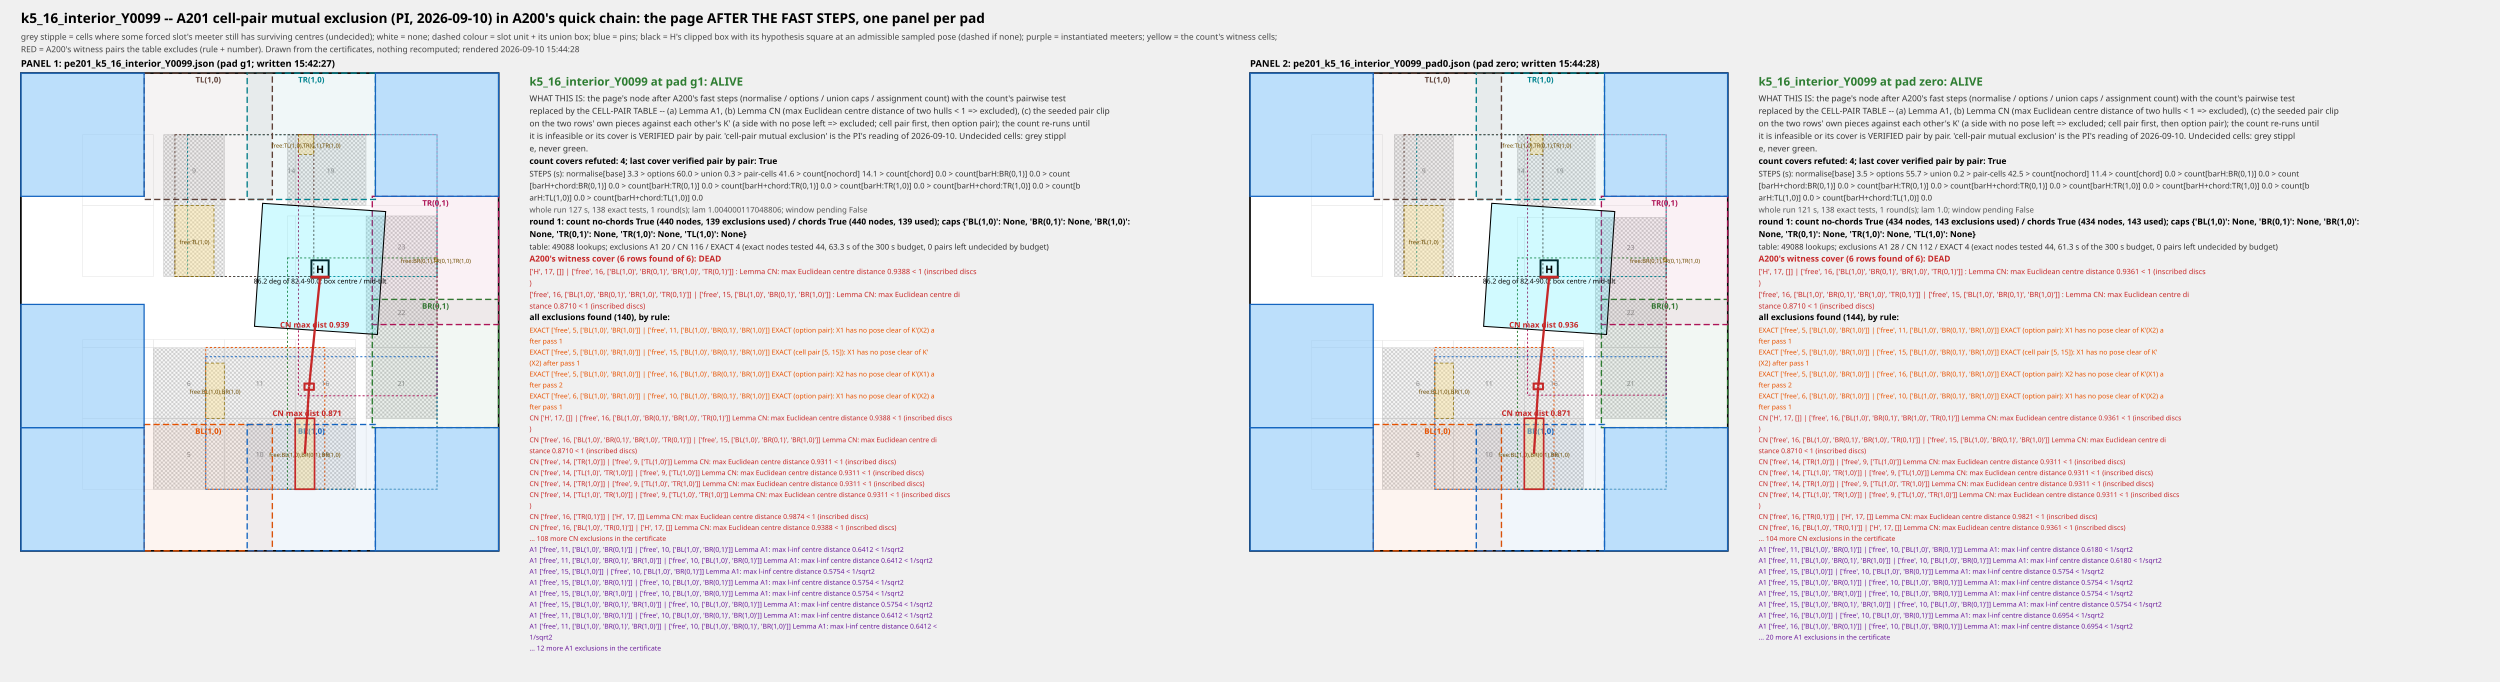
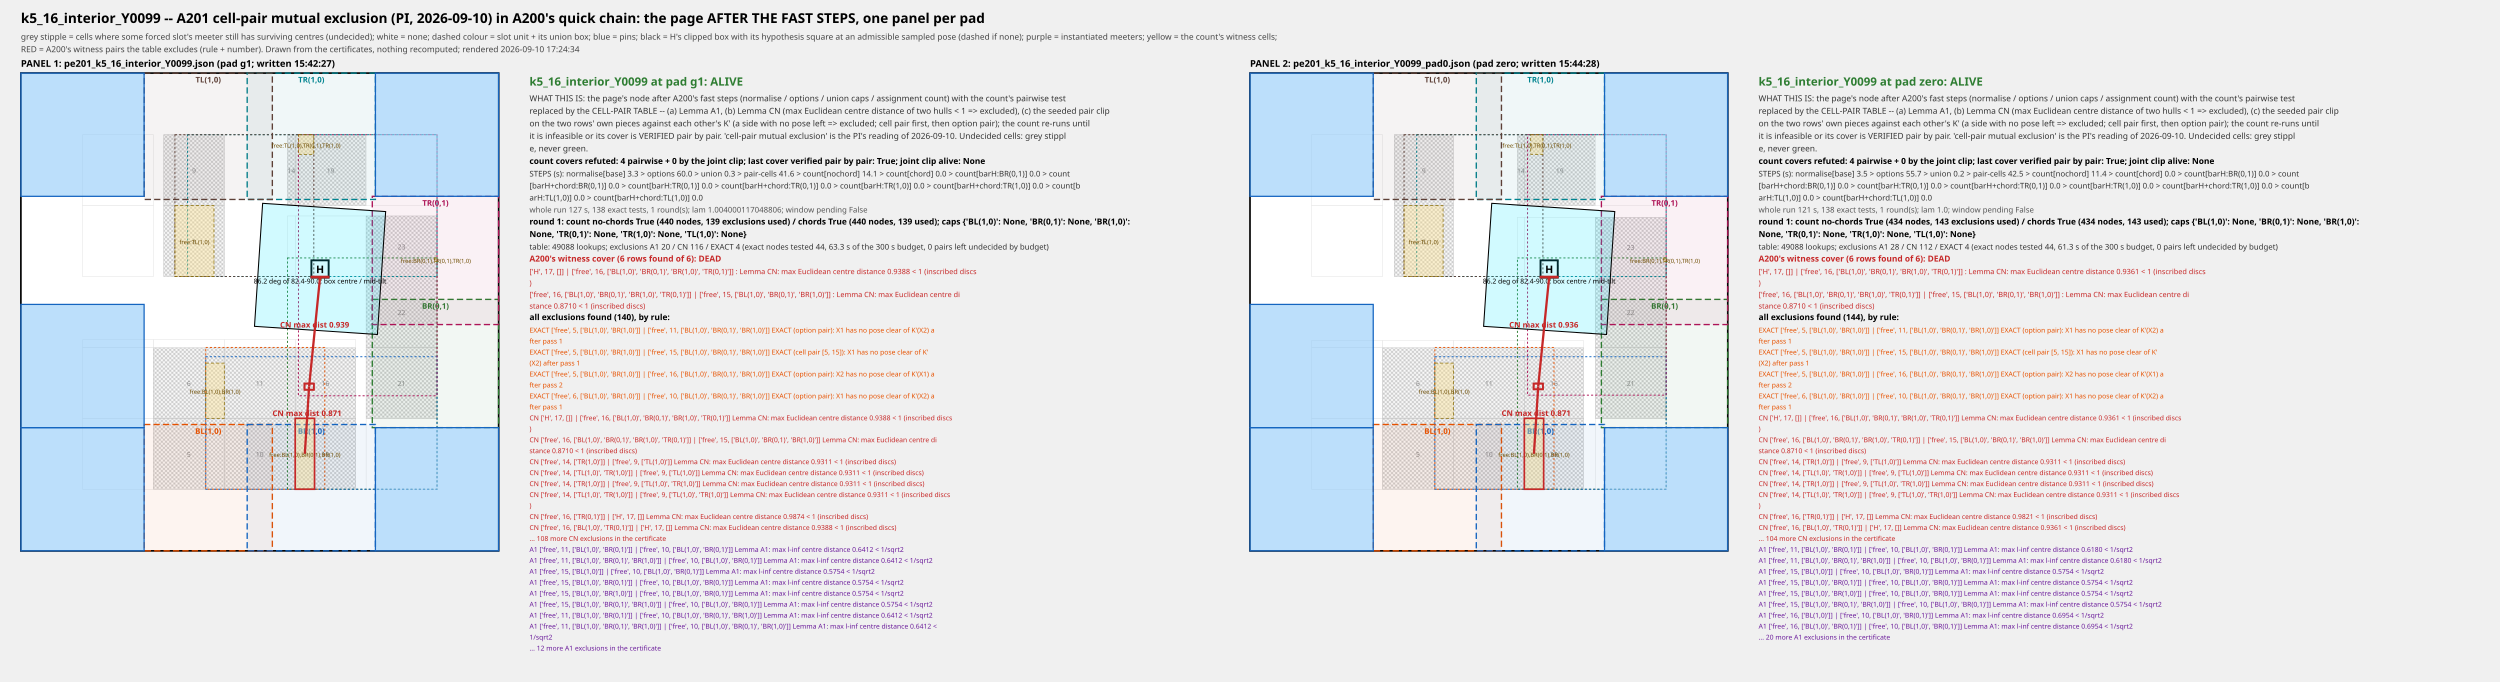
<svg xmlns="http://www.w3.org/2000/svg" width="2394" height="653" font-family="Segoe UI, sans-serif" style="background:#fff">
  <defs>
    <pattern id="stipple" width="4" height="4" patternUnits="userSpaceOnUse">
      <rect width="4" height="4" fill="#f2f2f2" />
      <circle cx="1" cy="1" r="0.7" fill="#999" />
      <circle cx="3" cy="3" r="0.7" fill="#999" />
    </pattern>
  </defs>
  <text x="20.0" y="22.0" font-size="13" fill="#000" text-anchor="start" font-weight="bold">k5_16_interior_Y0099 -- A201 cell-pair mutual exclusion (PI, 2026-09-10) in A200's quick chain: the page AFTER THE FAST STEPS, one panel per pad</text>
  <text x="20.0" y="38.0" font-size="8" fill="#444" text-anchor="start">grey stipple = cells where some forced slot's meeter still has surviving centres (undecided); white = none; dashed colour = slot unit + its union box; blue = pins; black = H's clipped box with its hypothesis square at an admissible sampled pose (dashed if none); purple = instantiated meeters; yellow = the count's witness cells;</text>
-   <text x="20.0" y="50.0" font-size="8" fill="#444" text-anchor="start">RED = A200's witness pairs the table excludes (rule + number).  Drawn from the certificates, nothing recomputed; rendered 2026-09-10 15:44:28</text>
+   <text x="20.0" y="50.0" font-size="8" fill="#444" text-anchor="start">RED = A200's witness pairs the table excludes (rule + number).  Drawn from the certificates, nothing recomputed; rendered 2026-09-10 17:24:34</text>
  <text x="20.0" y="64.0" font-size="9" fill="#000" text-anchor="start" font-weight="bold">PANEL 1: pe201_k5_16_interior_Y0099.json (pad g1; written 15:42:27)</text>
  <rect x="20.0" y="70.0" width="457.5" height="457.5" fill="#fff" fill-opacity="1.00" stroke="#000" stroke-width="1.6" />
  <rect x="79.0" y="400.6" width="67.9" height="67.9" fill="#fff" fill-opacity="1.00" stroke="#ddd" stroke-width="0.4" />
  <rect x="79.0" y="332.7" width="67.9" height="67.9" fill="#fff" fill-opacity="1.00" stroke="#ddd" stroke-width="0.4" />
  <rect x="79.0" y="325.3" width="67.9" height="7.4" fill="#fff" fill-opacity="1.00" stroke="#ddd" stroke-width="0.4" />
  <rect x="79.0" y="196.9" width="67.9" height="67.9" fill="#fff" fill-opacity="1.00" stroke="#ddd" stroke-width="0.4" />
  <rect x="79.0" y="129.0" width="67.9" height="67.9" fill="#fff" fill-opacity="1.00" stroke="#ddd" stroke-width="0.4" />
  <rect x="146.9" y="400.6" width="67.9" height="67.9" fill="url(#stipple)" fill-opacity="1.00" stroke="#bbb" stroke-width="0.4" />
  <text x="180.8" y="437.5" font-size="6.5" fill="#888" text-anchor="middle">5</text>
  <rect x="146.9" y="332.7" width="67.9" height="67.9" fill="url(#stipple)" fill-opacity="1.00" stroke="#bbb" stroke-width="0.4" />
  <text x="180.8" y="369.6" font-size="6.5" fill="#888" text-anchor="middle">6</text>
  <rect x="146.9" y="325.3" width="67.9" height="7.4" fill="#fff" fill-opacity="1.00" stroke="#ddd" stroke-width="0.4" />
  <rect x="156.8" y="196.9" width="58.0" height="67.9" fill="url(#stipple)" fill-opacity="1.00" stroke="#bbb" stroke-width="0.4" />
  <text x="185.8" y="233.8" font-size="6.5" fill="#888" text-anchor="middle">8</text>
  <rect x="156.8" y="129.0" width="58.0" height="67.9" fill="url(#stipple)" fill-opacity="1.00" stroke="#bbb" stroke-width="0.4" />
  <text x="185.8" y="165.9" font-size="6.5" fill="#888" text-anchor="middle">9</text>
  <rect x="214.8" y="400.6" width="67.9" height="67.9" fill="url(#stipple)" fill-opacity="1.00" stroke="#bbb" stroke-width="0.4" />
  <text x="248.7" y="437.5" font-size="6.5" fill="#888" text-anchor="middle">10</text>
  <rect x="214.8" y="332.7" width="67.9" height="67.9" fill="url(#stipple)" fill-opacity="1.00" stroke="#bbb" stroke-width="0.4" />
  <text x="248.7" y="369.6" font-size="6.5" fill="#888" text-anchor="middle">11</text>
  <rect x="214.8" y="325.3" width="67.9" height="7.4" fill="#fff" fill-opacity="1.00" stroke="#ddd" stroke-width="0.4" />
  <rect x="275.3" y="206.8" width="7.4" height="58.0" fill="#fff" fill-opacity="1.00" stroke="#ddd" stroke-width="0.4" />
  <rect x="275.3" y="129.0" width="7.4" height="67.9" fill="url(#stipple)" fill-opacity="1.00" stroke="#bbb" stroke-width="0.4" />
  <text x="279.0" y="165.9" font-size="6.5" fill="#888" text-anchor="middle">14</text>
  <rect x="282.7" y="400.6" width="58.0" height="67.9" fill="url(#stipple)" fill-opacity="1.00" stroke="#bbb" stroke-width="0.4" />
  <text x="311.7" y="437.5" font-size="6.5" fill="#888" text-anchor="middle">15</text>
  <rect x="282.7" y="332.7" width="58.0" height="67.9" fill="url(#stipple)" fill-opacity="1.00" stroke="#bbb" stroke-width="0.4" />
  <text x="311.7" y="369.6" font-size="6.5" fill="#888" text-anchor="middle">16</text>
  <rect x="282.7" y="325.3" width="58.0" height="7.4" fill="#fff" fill-opacity="1.00" stroke="#ddd" stroke-width="0.4" />
  <rect x="282.7" y="206.8" width="67.9" height="58.0" fill="#fff" fill-opacity="1.00" stroke="#ddd" stroke-width="0.4" />
  <rect x="282.7" y="129.0" width="67.9" height="67.9" fill="url(#stipple)" fill-opacity="1.00" stroke="#bbb" stroke-width="0.4" />
  <text x="316.6" y="165.9" font-size="6.5" fill="#888" text-anchor="middle">19</text>
  <rect x="350.6" y="400.6" width="67.9" height="67.9" fill="#fff" fill-opacity="1.00" stroke="#ddd" stroke-width="0.4" />
  <rect x="350.6" y="332.7" width="67.9" height="67.9" fill="url(#stipple)" fill-opacity="1.00" stroke="#bbb" stroke-width="0.4" />
  <text x="384.5" y="369.6" font-size="6.5" fill="#888" text-anchor="middle">21</text>
  <rect x="350.6" y="264.8" width="67.9" height="67.9" fill="url(#stipple)" fill-opacity="1.00" stroke="#bbb" stroke-width="0.4" />
  <text x="384.5" y="301.7" font-size="6.5" fill="#888" text-anchor="middle">22</text>
  <rect x="350.6" y="206.8" width="67.9" height="58.0" fill="url(#stipple)" fill-opacity="1.00" stroke="#bbb" stroke-width="0.4" />
  <text x="384.5" y="238.8" font-size="6.5" fill="#888" text-anchor="middle">23</text>
  <rect x="350.6" y="129.0" width="67.9" height="67.9" fill="#fff" fill-opacity="1.00" stroke="#ddd" stroke-width="0.4" />
  <rect x="138.0" y="406.5" width="122.8" height="121.0" fill="#e65100" fill-opacity="0.06" stroke="#e65100" stroke-width="1.3" stroke-dasharray="6,3" />
  <text x="199.4" y="415.5" font-size="7.5" fill="#e65100" text-anchor="middle" font-weight="bold">BL(1,0)</text>
  <rect x="197.0" y="332.7" width="114.0" height="135.8" fill="none" fill-opacity="0.00" stroke="#e65100" stroke-width="0.9" stroke-dasharray="2,2" />
  <rect x="356.5" y="286.7" width="121.0" height="122.8" fill="#2e7d32" fill-opacity="0.06" stroke="#2e7d32" stroke-width="1.3" stroke-dasharray="6,3" />
  <text x="417.0" y="295.7" font-size="7.5" fill="#2e7d32" text-anchor="middle" font-weight="bold">BR(0,1)</text>
  <rect x="275.3" y="247.0" width="143.2" height="221.5" fill="none" fill-opacity="0.00" stroke="#2e7d32" stroke-width="0.9" stroke-dasharray="2,2" />
  <rect x="236.7" y="406.5" width="122.8" height="121.0" fill="#1565c0" fill-opacity="0.06" stroke="#1565c0" stroke-width="1.3" stroke-dasharray="6,3" />
  <text x="298.1" y="415.5" font-size="7.5" fill="#1565c0" text-anchor="middle" font-weight="bold">BR(1,0)</text>
  <rect x="197.0" y="341.6" width="221.5" height="126.9" fill="none" fill-opacity="0.00" stroke="#1565c0" stroke-width="0.9" stroke-dasharray="2,2" />
  <rect x="356.5" y="188.0" width="121.0" height="122.8" fill="#ad1457" fill-opacity="0.06" stroke="#ad1457" stroke-width="1.3" stroke-dasharray="6,3" />
  <text x="417.0" y="197.0" font-size="7.5" fill="#ad1457" text-anchor="middle" font-weight="bold">TR(0,1)</text>
  <rect x="285.8" y="129.0" width="132.7" height="250.0" fill="none" fill-opacity="0.00" stroke="#ad1457" stroke-width="0.9" stroke-dasharray="2,2" />
  <rect x="236.7" y="70.0" width="122.8" height="121.0" fill="#00838f" fill-opacity="0.06" stroke="#00838f" stroke-width="1.3" stroke-dasharray="6,3" />
  <text x="298.1" y="79.0" font-size="7.5" fill="#00838f" text-anchor="middle" font-weight="bold">TR(1,0)</text>
  <rect x="179.6" y="129.0" width="238.9" height="135.8" fill="none" fill-opacity="0.00" stroke="#00838f" stroke-width="0.9" stroke-dasharray="2,2" />
  <rect x="138.0" y="70.0" width="122.8" height="121.0" fill="#5d4037" fill-opacity="0.06" stroke="#5d4037" stroke-width="1.3" stroke-dasharray="6,3" />
  <text x="199.4" y="79.0" font-size="7.5" fill="#5d4037" text-anchor="middle" font-weight="bold">TL(1,0)</text>
  <rect x="167.5" y="129.0" width="133.0" height="135.8" fill="none" fill-opacity="0.00" stroke="#5d4037" stroke-width="0.9" stroke-dasharray="2,2" />
  <polygon points="20.0,527.5 138.0,527.5 138.0,409.5 20.0,409.5" fill="#90caf9" fill-opacity="0.60" stroke="#1565c0" stroke-width="1.2" />
  <polygon points="20.0,409.5 138.0,409.5 138.0,291.5 20.0,291.5" fill="#90caf9" fill-opacity="0.60" stroke="#1565c0" stroke-width="1.2" />
  <polygon points="20.0,188.0 138.0,188.0 138.0,70.0 20.0,70.0" fill="#90caf9" fill-opacity="0.60" stroke="#1565c0" stroke-width="1.2" />
  <polygon points="359.5,527.5 477.5,527.5 477.5,409.5 359.5,409.5" fill="#90caf9" fill-opacity="0.60" stroke="#1565c0" stroke-width="1.2" />
  <polygon points="359.5,188.0 477.5,188.0 477.5,70.0 359.5,70.0" fill="#90caf9" fill-opacity="0.60" stroke="#1565c0" stroke-width="1.2" />
  <rect x="298.2" y="249.3" width="16.5" height="16.5" fill="none" fill-opacity="0.00" stroke="#000" stroke-width="0.8" stroke-dasharray="4,3" />
  <rect x="298.2" y="249.3" width="16.5" height="16.5" fill="none" fill-opacity="0.00" stroke="#000" stroke-width="1.8" />
  <polygon points="361.4,320.3 369.3,202.6 251.5,194.7 243.7,312.5" fill="#00e5ff" fill-opacity="0.18" stroke="#000" stroke-width="1.0" />
  <text x="306.5" y="261.5" font-size="10" fill="#000" text-anchor="middle" font-weight="bold">H</text>
  <text x="306.5" y="271.5" font-size="6.5" fill="#000" text-anchor="middle">86.2 deg of 82.4-90.0; box centre / mid-tilt</text>
  <rect x="298.2" y="264.8" width="16.5" height="1.0" fill="#ffe082" fill-opacity="0.35" stroke="#8d6e00" stroke-width="0.7" stroke-dasharray="3,2" />
  <text x="306.5" y="268.3" font-size="5.5" fill="#6d4c00" text-anchor="middle">H</text>
  <rect x="167.5" y="196.9" width="37.4" height="67.9" fill="#ffe082" fill-opacity="0.35" stroke="#8d6e00" stroke-width="0.7" stroke-dasharray="3,2" />
  <text x="186.2" y="233.8" font-size="5.5" fill="#6d4c00" text-anchor="middle">free:TL(1,0)</text>
  <rect x="285.8" y="129.0" width="14.7" height="18.8" fill="#ffe082" fill-opacity="0.35" stroke="#8d6e00" stroke-width="0.7" stroke-dasharray="3,2" />
  <text x="293.1" y="141.4" font-size="5.5" fill="#6d4c00" text-anchor="middle">free:TL(1,0),TR(0,1),TR(1,0)</text>
  <rect x="416.2" y="247.0" width="2.3" height="3.6" fill="#ffe082" fill-opacity="0.35" stroke="#8d6e00" stroke-width="0.7" stroke-dasharray="3,2" />
  <text x="417.4" y="251.8" font-size="5.5" fill="#6d4c00" text-anchor="middle">free:BR(0,1),TR(0,1),TR(1,0)</text>
  <rect x="197.0" y="347.7" width="17.8" height="52.9" fill="#ffe082" fill-opacity="0.35" stroke="#8d6e00" stroke-width="0.7" stroke-dasharray="3,2" />
  <text x="205.9" y="377.1" font-size="5.5" fill="#6d4c00" text-anchor="middle">free:BL(1,0),BR(1,0)</text>
  <rect x="282.7" y="400.6" width="18.5" height="67.9" fill="#ffe082" fill-opacity="0.35" stroke="#8d6e00" stroke-width="0.7" stroke-dasharray="3,2" />
  <text x="291.9" y="437.5" font-size="5.5" fill="#6d4c00" text-anchor="middle">free:BL(1,0),BR(0,1),BR(1,0)</text>
  <rect x="298.2" y="264.8" width="16.5" height="1.0" fill="none" stroke="#c62828" stroke-width="1.6" />
  <rect x="291.6" y="367.3" width="8.9" height="5.9" fill="none" stroke="#c62828" stroke-width="1.6" />
  <line x1="306.5" y1="265.3" x2="296.0" y2="370.2" stroke="#c62828" stroke-width="2.2" />
  <text x="301.3" y="313.7" font-size="7.5" fill="#c62828" text-anchor="middle" font-weight="bold">CN max dist 0.939</text>
  <rect x="291.6" y="367.3" width="8.9" height="5.9" fill="none" stroke="#c62828" stroke-width="1.6" />
  <rect x="282.7" y="400.6" width="18.5" height="67.9" fill="none" stroke="#c62828" stroke-width="1.6" />
  <line x1="296.0" y1="370.2" x2="291.9" y2="434.5" stroke="#c62828" stroke-width="2.2" />
  <text x="294.0" y="398.4" font-size="7.5" fill="#c62828" text-anchor="middle" font-weight="bold">CN max dist 0.871</text>
  <text x="507.0" y="82.0" font-size="11" fill="#2e7d32" text-anchor="start" font-weight="bold">k5_16_interior_Y0099 at pad g1: ALIVE</text>
  <text x="507.0" y="97.0" font-size="8" fill="#333" text-anchor="start">WHAT THIS IS: the page's node after A200's fast steps (normalise / options / union caps / assignment count) with the count's pairwise test</text>
  <text x="507.0" y="109.0" font-size="8" fill="#333" text-anchor="start">replaced by the CELL-PAIR TABLE -- (a) Lemma A1, (b) Lemma CN (max Euclidean centre distance of two hulls &lt; 1 =&gt; excluded), (c) the seeded pair clip</text>
  <text x="507.0" y="121.0" font-size="8" fill="#333" text-anchor="start">on the two rows' own pieces against each other's K' (a side with no pose left =&gt; excluded; cell pair first, then option pair); the count re-runs until</text>
  <text x="507.0" y="133.0" font-size="8" fill="#333" text-anchor="start">it is infeasible or its cover is VERIFIED pair by pair.  'cell-pair mutual exclusion' is the PI's reading of 2026-09-10.  Undecided cells: grey stippl</text>
  <text x="507.0" y="145.0" font-size="8" fill="#333" text-anchor="start">e, never green.</text>
-   <text x="507.0" y="157.0" font-size="8" fill="#000" text-anchor="start" font-weight="bold">count covers refuted: 4; last cover verified pair by pair: True</text>
+   <text x="507.0" y="157.0" font-size="8" fill="#000" text-anchor="start" font-weight="bold">count covers refuted: 4 pairwise + 0 by the joint clip; last cover verified pair by pair: True; joint clip alive: None</text>
  <text x="507.0" y="169.0" font-size="7.5" fill="#333" text-anchor="start">STEPS (s): normalise[base] 3.3 &gt; options 60.0 &gt; union 0.3 &gt; pair-cells 41.6 &gt; count[nochord] 14.1 &gt; count[chord] 0.0 &gt; count[barH:BR(0,1)] 0.0 &gt; count</text>
  <text x="507.0" y="180.5" font-size="7.5" fill="#333" text-anchor="start">[barH+chord:BR(0,1)] 0.0 &gt; count[barH:TR(0,1)] 0.0 &gt; count[barH+chord:TR(0,1)] 0.0 &gt; count[barH:TR(1,0)] 0.0 &gt; count[barH+chord:TR(1,0)] 0.0 &gt; count[b</text>
  <text x="507.0" y="192.0" font-size="7.5" fill="#333" text-anchor="start">arH:TL(1,0)] 0.0 &gt; count[barH+chord:TL(1,0)] 0.0</text>
  <text x="507.0" y="203.5" font-size="7.5" fill="#555" text-anchor="start">whole run 127 s, 138 exact tests, 1 round(s); lam 1.004000117048806; window pending False</text>
  <text x="507.0" y="215.0" font-size="8" fill="#000" text-anchor="start" font-weight="bold">round 1: count no-chords True (440 nodes, 139 exclusions used) / chords True (440 nodes, 139 used); caps {'BL(1,0)': None, 'BR(0,1)': None, 'BR(1,0)':</text>
  <text x="507.0" y="227.0" font-size="8" fill="#000" text-anchor="start" font-weight="bold"> None, 'TR(0,1)': None, 'TR(1,0)': None, 'TL(1,0)': None}</text>
  <text x="507.0" y="239.0" font-size="7.5" fill="#333" text-anchor="start">   table: 49088 lookups; exclusions A1 20 / CN 116 / EXACT 4 (exact nodes tested 44, 63.3 s of the 300 s budget, 0 pairs left undecided by budget)</text>
  <text x="507.0" y="250.5" font-size="8" fill="#c62828" text-anchor="start" font-weight="bold">   A200's witness cover (6 rows found of 6): DEAD</text>
  <text x="507.0" y="262.5" font-size="7" fill="#c62828" text-anchor="start">      ['H', 17, []] | ['free', 16, ['BL(1,0)', 'BR(0,1)', 'BR(1,0)', 'TR(0,1)']] : Lemma CN: max Euclidean centre distance 0.9388 &lt; 1 (inscribed discs</text>
  <text x="507.0" y="273.5" font-size="7" fill="#c62828" text-anchor="start">)</text>
  <text x="507.0" y="284.5" font-size="7" fill="#c62828" text-anchor="start">      ['free', 16, ['BL(1,0)', 'BR(0,1)', 'BR(1,0)', 'TR(0,1)']] | ['free', 15, ['BL(1,0)', 'BR(0,1)', 'BR(1,0)']] : Lemma CN: max Euclidean centre di</text>
  <text x="507.0" y="295.5" font-size="7" fill="#c62828" text-anchor="start">stance 0.8710 &lt; 1 (inscribed discs)</text>
  <text x="507.0" y="306.5" font-size="8" fill="#000" text-anchor="start" font-weight="bold">all exclusions found (140), by rule:</text>
  <text x="507.0" y="318.5" font-size="6.5" fill="#e65100" text-anchor="start">   EXACT  ['free', 5, ['BL(1,0)', 'BR(1,0)']] | ['free', 11, ['BL(1,0)', 'BR(0,1)', 'BR(1,0)']]  EXACT (option pair): X1 has no pose clear of K'(X2) a</text>
  <text x="507.0" y="329.0" font-size="6.5" fill="#e65100" text-anchor="start">fter pass 1</text>
  <text x="507.0" y="339.5" font-size="6.5" fill="#e65100" text-anchor="start">   EXACT  ['free', 5, ['BL(1,0)', 'BR(1,0)']] | ['free', 15, ['BL(1,0)', 'BR(0,1)', 'BR(1,0)']]  EXACT (cell pair [5, 15]): X1 has no pose clear of K'</text>
  <text x="507.0" y="350.0" font-size="6.5" fill="#e65100" text-anchor="start">(X2) after pass 1</text>
  <text x="507.0" y="360.5" font-size="6.5" fill="#e65100" text-anchor="start">   EXACT  ['free', 5, ['BL(1,0)', 'BR(1,0)']] | ['free', 16, ['BL(1,0)', 'BR(0,1)', 'BR(1,0)']]  EXACT (option pair): X2 has no pose clear of K'(X1) a</text>
  <text x="507.0" y="371.0" font-size="6.5" fill="#e65100" text-anchor="start">fter pass 2</text>
  <text x="507.0" y="381.5" font-size="6.5" fill="#e65100" text-anchor="start">   EXACT  ['free', 6, ['BL(1,0)', 'BR(1,0)']] | ['free', 10, ['BL(1,0)', 'BR(0,1)', 'BR(1,0)']]  EXACT (option pair): X1 has no pose clear of K'(X2) a</text>
  <text x="507.0" y="392.0" font-size="6.5" fill="#e65100" text-anchor="start">fter pass 1</text>
  <text x="507.0" y="402.5" font-size="6.5" fill="#c62828" text-anchor="start">   CN  ['H', 17, []] | ['free', 16, ['BL(1,0)', 'BR(0,1)', 'BR(1,0)', 'TR(0,1)']]  Lemma CN: max Euclidean centre distance 0.9388 &lt; 1 (inscribed discs</text>
  <text x="507.0" y="413.0" font-size="6.5" fill="#c62828" text-anchor="start">)</text>
  <text x="507.0" y="423.5" font-size="6.5" fill="#c62828" text-anchor="start">   CN  ['free', 16, ['BL(1,0)', 'BR(0,1)', 'BR(1,0)', 'TR(0,1)']] | ['free', 15, ['BL(1,0)', 'BR(0,1)', 'BR(1,0)']]  Lemma CN: max Euclidean centre di</text>
  <text x="507.0" y="434.0" font-size="6.5" fill="#c62828" text-anchor="start">stance 0.8710 &lt; 1 (inscribed discs)</text>
  <text x="507.0" y="444.5" font-size="6.5" fill="#c62828" text-anchor="start">   CN  ['free', 14, ['TR(1,0)']] | ['free', 9, ['TL(1,0)']]  Lemma CN: max Euclidean centre distance 0.9311 &lt; 1 (inscribed discs)</text>
  <text x="507.0" y="455.0" font-size="6.5" fill="#c62828" text-anchor="start">   CN  ['free', 14, ['TL(1,0)', 'TR(1,0)']] | ['free', 9, ['TL(1,0)']]  Lemma CN: max Euclidean centre distance 0.9311 &lt; 1 (inscribed discs)</text>
  <text x="507.0" y="465.5" font-size="6.5" fill="#c62828" text-anchor="start">   CN  ['free', 14, ['TR(1,0)']] | ['free', 9, ['TL(1,0)', 'TR(1,0)']]  Lemma CN: max Euclidean centre distance 0.9311 &lt; 1 (inscribed discs)</text>
  <text x="507.0" y="476.0" font-size="6.5" fill="#c62828" text-anchor="start">   CN  ['free', 14, ['TL(1,0)', 'TR(1,0)']] | ['free', 9, ['TL(1,0)', 'TR(1,0)']]  Lemma CN: max Euclidean centre distance 0.9311 &lt; 1 (inscribed discs</text>
  <text x="507.0" y="486.5" font-size="6.5" fill="#c62828" text-anchor="start">)</text>
  <text x="507.0" y="497.0" font-size="6.5" fill="#c62828" text-anchor="start">   CN  ['free', 16, ['TR(0,1)']] | ['H', 17, []]  Lemma CN: max Euclidean centre distance 0.9874 &lt; 1 (inscribed discs)</text>
  <text x="507.0" y="507.5" font-size="6.5" fill="#c62828" text-anchor="start">   CN  ['free', 16, ['BL(1,0)', 'TR(0,1)']] | ['H', 17, []]  Lemma CN: max Euclidean centre distance 0.9388 &lt; 1 (inscribed discs)</text>
  <text x="507.0" y="518.0" font-size="6.5" fill="#c62828" text-anchor="start">   ... 108 more CN exclusions in the certificate</text>
  <text x="507.0" y="528.5" font-size="6.5" fill="#6a1b9a" text-anchor="start">   A1  ['free', 11, ['BL(1,0)', 'BR(0,1)']] | ['free', 10, ['BL(1,0)', 'BR(0,1)']]  Lemma A1: max l-inf centre distance 0.6412 &lt; 1/sqrt2</text>
  <text x="507.0" y="539.0" font-size="6.5" fill="#6a1b9a" text-anchor="start">   A1  ['free', 11, ['BL(1,0)', 'BR(0,1)', 'BR(1,0)']] | ['free', 10, ['BL(1,0)', 'BR(0,1)']]  Lemma A1: max l-inf centre distance 0.6412 &lt; 1/sqrt2</text>
  <text x="507.0" y="549.5" font-size="6.5" fill="#6a1b9a" text-anchor="start">   A1  ['free', 15, ['BL(1,0)']] | ['free', 10, ['BL(1,0)', 'BR(0,1)']]  Lemma A1: max l-inf centre distance 0.5754 &lt; 1/sqrt2</text>
  <text x="507.0" y="560.0" font-size="6.5" fill="#6a1b9a" text-anchor="start">   A1  ['free', 15, ['BL(1,0)', 'BR(0,1)']] | ['free', 10, ['BL(1,0)', 'BR(0,1)']]  Lemma A1: max l-inf centre distance 0.5754 &lt; 1/sqrt2</text>
  <text x="507.0" y="570.5" font-size="6.5" fill="#6a1b9a" text-anchor="start">   A1  ['free', 15, ['BL(1,0)', 'BR(1,0)']] | ['free', 10, ['BL(1,0)', 'BR(0,1)']]  Lemma A1: max l-inf centre distance 0.5754 &lt; 1/sqrt2</text>
  <text x="507.0" y="581.0" font-size="6.5" fill="#6a1b9a" text-anchor="start">   A1  ['free', 15, ['BL(1,0)', 'BR(0,1)', 'BR(1,0)']] | ['free', 10, ['BL(1,0)', 'BR(0,1)']]  Lemma A1: max l-inf centre distance 0.5754 &lt; 1/sqrt2</text>
  <text x="507.0" y="591.5" font-size="6.5" fill="#6a1b9a" text-anchor="start">   A1  ['free', 11, ['BL(1,0)', 'BR(0,1)']] | ['free', 10, ['BL(1,0)', 'BR(0,1)', 'BR(1,0)']]  Lemma A1: max l-inf centre distance 0.6412 &lt; 1/sqrt2</text>
  <text x="507.0" y="602.0" font-size="6.5" fill="#6a1b9a" text-anchor="start">   A1  ['free', 11, ['BL(1,0)', 'BR(0,1)', 'BR(1,0)']] | ['free', 10, ['BL(1,0)', 'BR(0,1)', 'BR(1,0)']]  Lemma A1: max l-inf centre distance 0.6412 &lt;</text>
  <text x="507.0" y="612.5" font-size="6.5" fill="#6a1b9a" text-anchor="start"> 1/sqrt2</text>
  <text x="507.0" y="623.0" font-size="6.5" fill="#6a1b9a" text-anchor="start">   ... 12 more A1 exclusions in the certificate</text>
  <text x="1197.0" y="64.0" font-size="9" fill="#000" text-anchor="start" font-weight="bold">PANEL 2: pe201_k5_16_interior_Y0099_pad0.json (pad zero; written 15:44:28)</text>
  <rect x="1197.0" y="70.0" width="457.5" height="457.5" fill="#fff" fill-opacity="1.00" stroke="#000" stroke-width="1.6" />
  <rect x="1256.0" y="400.6" width="67.9" height="67.9" fill="#fff" fill-opacity="1.00" stroke="#ddd" stroke-width="0.4" />
  <rect x="1256.0" y="332.7" width="67.9" height="67.9" fill="#fff" fill-opacity="1.00" stroke="#ddd" stroke-width="0.4" />
  <rect x="1256.0" y="326.1" width="67.9" height="6.6" fill="#fff" fill-opacity="1.00" stroke="#ddd" stroke-width="0.4" />
  <rect x="1256.0" y="196.9" width="67.9" height="67.9" fill="#fff" fill-opacity="1.00" stroke="#ddd" stroke-width="0.4" />
  <rect x="1256.0" y="129.0" width="67.9" height="67.9" fill="#fff" fill-opacity="1.00" stroke="#ddd" stroke-width="0.4" />
  <rect x="1323.9" y="400.6" width="67.9" height="67.9" fill="url(#stipple)" fill-opacity="1.00" stroke="#bbb" stroke-width="0.4" />
  <text x="1357.8" y="437.5" font-size="6.5" fill="#888" text-anchor="middle">5</text>
  <rect x="1323.9" y="332.7" width="67.9" height="67.9" fill="url(#stipple)" fill-opacity="1.00" stroke="#bbb" stroke-width="0.4" />
  <text x="1357.8" y="369.6" font-size="6.5" fill="#888" text-anchor="middle">6</text>
  <rect x="1323.9" y="326.1" width="67.9" height="6.6" fill="#fff" fill-opacity="1.00" stroke="#ddd" stroke-width="0.4" />
  <rect x="1335.1" y="196.9" width="56.7" height="67.9" fill="url(#stipple)" fill-opacity="1.00" stroke="#bbb" stroke-width="0.4" />
  <text x="1363.4" y="233.8" font-size="6.5" fill="#888" text-anchor="middle">8</text>
  <rect x="1335.1" y="129.0" width="56.7" height="67.9" fill="url(#stipple)" fill-opacity="1.00" stroke="#bbb" stroke-width="0.4" />
  <text x="1363.4" y="165.9" font-size="6.5" fill="#888" text-anchor="middle">9</text>
  <rect x="1391.8" y="400.6" width="67.9" height="67.9" fill="url(#stipple)" fill-opacity="1.00" stroke="#bbb" stroke-width="0.4" />
  <text x="1425.7" y="437.5" font-size="6.5" fill="#888" text-anchor="middle">10</text>
  <rect x="1391.8" y="332.7" width="67.9" height="67.9" fill="url(#stipple)" fill-opacity="1.00" stroke="#bbb" stroke-width="0.4" />
  <text x="1425.7" y="369.6" font-size="6.5" fill="#888" text-anchor="middle">11</text>
  <rect x="1391.8" y="326.1" width="67.9" height="6.6" fill="#fff" fill-opacity="1.00" stroke="#ddd" stroke-width="0.4" />
  <rect x="1453.1" y="208.1" width="6.6" height="56.7" fill="#fff" fill-opacity="1.00" stroke="#ddd" stroke-width="0.4" />
  <rect x="1453.1" y="129.0" width="6.6" height="67.9" fill="url(#stipple)" fill-opacity="1.00" stroke="#bbb" stroke-width="0.4" />
  <text x="1456.4" y="165.9" font-size="6.5" fill="#888" text-anchor="middle">14</text>
  <rect x="1459.7" y="400.6" width="56.7" height="67.9" fill="url(#stipple)" fill-opacity="1.00" stroke="#bbb" stroke-width="0.4" />
  <text x="1488.1" y="437.5" font-size="6.5" fill="#888" text-anchor="middle">15</text>
  <rect x="1459.7" y="332.7" width="56.7" height="67.9" fill="url(#stipple)" fill-opacity="1.00" stroke="#bbb" stroke-width="0.4" />
  <text x="1488.1" y="369.6" font-size="6.5" fill="#888" text-anchor="middle">16</text>
  <rect x="1459.7" y="326.1" width="56.7" height="6.6" fill="#fff" fill-opacity="1.00" stroke="#ddd" stroke-width="0.4" />
  <rect x="1459.7" y="208.1" width="67.9" height="56.7" fill="#fff" fill-opacity="1.00" stroke="#ddd" stroke-width="0.4" />
  <rect x="1459.7" y="129.0" width="67.9" height="67.9" fill="url(#stipple)" fill-opacity="1.00" stroke="#bbb" stroke-width="0.4" />
  <text x="1493.6" y="165.9" font-size="6.5" fill="#888" text-anchor="middle">19</text>
  <rect x="1527.6" y="400.6" width="67.9" height="67.9" fill="#fff" fill-opacity="1.00" stroke="#ddd" stroke-width="0.4" />
  <rect x="1527.6" y="332.7" width="67.9" height="67.9" fill="url(#stipple)" fill-opacity="1.00" stroke="#bbb" stroke-width="0.4" />
  <text x="1561.5" y="369.6" font-size="6.5" fill="#888" text-anchor="middle">21</text>
  <rect x="1527.6" y="264.8" width="67.9" height="67.9" fill="url(#stipple)" fill-opacity="1.00" stroke="#bbb" stroke-width="0.4" />
  <text x="1561.5" y="301.7" font-size="6.5" fill="#888" text-anchor="middle">22</text>
  <rect x="1527.6" y="208.1" width="67.9" height="56.7" fill="url(#stipple)" fill-opacity="1.00" stroke="#bbb" stroke-width="0.4" />
  <text x="1561.5" y="239.4" font-size="6.5" fill="#888" text-anchor="middle">23</text>
  <rect x="1527.6" y="129.0" width="67.9" height="67.9" fill="#fff" fill-opacity="1.00" stroke="#ddd" stroke-width="0.4" />
  <rect x="1315.0" y="406.5" width="122.8" height="121.0" fill="#e65100" fill-opacity="0.06" stroke="#e65100" stroke-width="1.3" stroke-dasharray="6,3" />
  <text x="1376.4" y="415.5" font-size="7.5" fill="#e65100" text-anchor="middle" font-weight="bold">BL(1,0)</text>
  <rect x="1374.0" y="332.7" width="114.1" height="135.8" fill="none" fill-opacity="0.00" stroke="#e65100" stroke-width="0.9" stroke-dasharray="2,2" />
  <rect x="1533.5" y="286.7" width="121.0" height="122.8" fill="#2e7d32" fill-opacity="0.06" stroke="#2e7d32" stroke-width="1.3" stroke-dasharray="6,3" />
  <text x="1594.0" y="295.7" font-size="7.5" fill="#2e7d32" text-anchor="middle" font-weight="bold">BR(0,1)</text>
  <rect x="1453.1" y="247.0" width="142.4" height="221.5" fill="none" fill-opacity="0.00" stroke="#2e7d32" stroke-width="0.9" stroke-dasharray="2,2" />
  <rect x="1413.7" y="406.5" width="122.8" height="121.0" fill="#1565c0" fill-opacity="0.06" stroke="#1565c0" stroke-width="1.3" stroke-dasharray="6,3" />
  <text x="1475.1" y="415.5" font-size="7.5" fill="#1565c0" text-anchor="middle" font-weight="bold">BR(1,0)</text>
  <rect x="1374.0" y="341.6" width="221.5" height="126.9" fill="none" fill-opacity="0.00" stroke="#1565c0" stroke-width="0.9" stroke-dasharray="2,2" />
  <rect x="1533.5" y="188.0" width="121.0" height="122.8" fill="#ad1457" fill-opacity="0.06" stroke="#ad1457" stroke-width="1.3" stroke-dasharray="6,3" />
  <text x="1594.0" y="197.0" font-size="7.5" fill="#ad1457" text-anchor="middle" font-weight="bold">TR(0,1)</text>
  <rect x="1462.8" y="129.0" width="132.7" height="249.4" fill="none" fill-opacity="0.00" stroke="#ad1457" stroke-width="0.9" stroke-dasharray="2,2" />
  <rect x="1413.7" y="70.0" width="122.8" height="121.0" fill="#00838f" fill-opacity="0.06" stroke="#00838f" stroke-width="1.3" stroke-dasharray="6,3" />
  <text x="1475.1" y="79.0" font-size="7.5" fill="#00838f" text-anchor="middle" font-weight="bold">TR(1,0)</text>
  <rect x="1356.6" y="129.0" width="238.9" height="135.8" fill="none" fill-opacity="0.00" stroke="#00838f" stroke-width="0.9" stroke-dasharray="2,2" />
  <rect x="1315.0" y="70.0" width="122.8" height="121.0" fill="#5d4037" fill-opacity="0.06" stroke="#5d4037" stroke-width="1.3" stroke-dasharray="6,3" />
  <text x="1376.4" y="79.0" font-size="7.5" fill="#5d4037" text-anchor="middle" font-weight="bold">TL(1,0)</text>
  <rect x="1344.5" y="129.0" width="133.0" height="135.8" fill="none" fill-opacity="0.00" stroke="#5d4037" stroke-width="0.9" stroke-dasharray="2,2" />
  <polygon points="1197.0,527.5 1315.0,527.5 1315.0,409.5 1197.0,409.5" fill="#90caf9" fill-opacity="0.60" stroke="#1565c0" stroke-width="1.2" />
  <polygon points="1197.0,409.5 1315.0,409.5 1315.0,291.5 1197.0,291.5" fill="#90caf9" fill-opacity="0.60" stroke="#1565c0" stroke-width="1.2" />
  <polygon points="1197.0,188.0 1315.0,188.0 1315.0,70.0 1197.0,70.0" fill="#90caf9" fill-opacity="0.60" stroke="#1565c0" stroke-width="1.2" />
  <polygon points="1536.5,527.5 1654.5,527.5 1654.5,409.5 1536.5,409.5" fill="#90caf9" fill-opacity="0.60" stroke="#1565c0" stroke-width="1.2" />
  <polygon points="1536.5,188.0 1654.5,188.0 1654.5,70.0 1536.5,70.0" fill="#90caf9" fill-opacity="0.60" stroke="#1565c0" stroke-width="1.2" />
  <rect x="1475.2" y="249.3" width="16.5" height="16.5" fill="none" fill-opacity="0.00" stroke="#000" stroke-width="0.8" stroke-dasharray="4,3" />
  <rect x="1475.2" y="249.3" width="16.5" height="16.5" fill="none" fill-opacity="0.00" stroke="#000" stroke-width="1.8" />
  <polygon points="1538.4,320.3 1546.3,202.6 1428.5,194.7 1420.7,312.5" fill="#00e5ff" fill-opacity="0.18" stroke="#000" stroke-width="1.0" />
  <text x="1483.5" y="261.5" font-size="10" fill="#000" text-anchor="middle" font-weight="bold">H</text>
  <text x="1483.5" y="271.5" font-size="6.5" fill="#000" text-anchor="middle">86.2 deg of 82.4-90.0; box centre / mid-tilt</text>
  <rect x="1475.2" y="264.8" width="16.5" height="1.0" fill="#ffe082" fill-opacity="0.35" stroke="#8d6e00" stroke-width="0.7" stroke-dasharray="3,2" />
  <text x="1483.5" y="268.3" font-size="5.5" fill="#6d4c00" text-anchor="middle">H</text>
  <rect x="1344.5" y="196.9" width="37.4" height="67.9" fill="#ffe082" fill-opacity="0.35" stroke="#8d6e00" stroke-width="0.7" stroke-dasharray="3,2" />
  <text x="1363.2" y="233.8" font-size="5.5" fill="#6d4c00" text-anchor="middle">free:TL(1,0)</text>
  <rect x="1465.8" y="129.0" width="11.7" height="18.8" fill="#ffe082" fill-opacity="0.35" stroke="#8d6e00" stroke-width="0.7" stroke-dasharray="3,2" />
  <text x="1471.7" y="141.4" font-size="5.5" fill="#6d4c00" text-anchor="middle">free:TL(1,0),TR(0,1),TR(1,0)</text>
  <rect x="1593.2" y="247.0" width="2.3" height="3.6" fill="#ffe082" fill-opacity="0.35" stroke="#8d6e00" stroke-width="0.7" stroke-dasharray="3,2" />
  <text x="1594.4" y="251.8" font-size="5.5" fill="#6d4c00" text-anchor="middle">free:BR(0,1),TR(0,1),TR(1,0)</text>
  <rect x="1374.0" y="347.7" width="17.8" height="52.9" fill="#ffe082" fill-opacity="0.35" stroke="#8d6e00" stroke-width="0.7" stroke-dasharray="3,2" />
  <text x="1382.9" y="377.1" font-size="5.5" fill="#6d4c00" text-anchor="middle">free:BL(1,0),BR(1,0)</text>
  <rect x="1459.7" y="400.6" width="18.5" height="67.9" fill="#ffe082" fill-opacity="0.35" stroke="#8d6e00" stroke-width="0.7" stroke-dasharray="3,2" />
  <text x="1468.9" y="437.5" font-size="5.5" fill="#6d4c00" text-anchor="middle">free:BL(1,0),BR(0,1),BR(1,0)</text>
  <rect x="1475.2" y="264.8" width="16.5" height="1.0" fill="none" stroke="#c62828" stroke-width="1.6" />
  <rect x="1468.6" y="367.3" width="8.9" height="5.5" fill="none" stroke="#c62828" stroke-width="1.6" />
  <line x1="1483.5" y1="265.3" x2="1473.0" y2="370.0" stroke="#c62828" stroke-width="2.2" />
  <text x="1478.3" y="313.7" font-size="7.5" fill="#c62828" text-anchor="middle" font-weight="bold">CN max dist 0.936</text>
  <rect x="1468.6" y="367.3" width="8.9" height="5.5" fill="none" stroke="#c62828" stroke-width="1.6" />
  <rect x="1459.7" y="400.6" width="18.5" height="67.9" fill="none" stroke="#c62828" stroke-width="1.6" />
  <line x1="1473.0" y1="370.0" x2="1468.9" y2="434.5" stroke="#c62828" stroke-width="2.2" />
  <text x="1471.0" y="398.3" font-size="7.5" fill="#c62828" text-anchor="middle" font-weight="bold">CN max dist 0.871</text>
  <text x="1684.0" y="82.0" font-size="11" fill="#2e7d32" text-anchor="start" font-weight="bold">k5_16_interior_Y0099 at pad zero: ALIVE</text>
  <text x="1684.0" y="97.0" font-size="8" fill="#333" text-anchor="start">WHAT THIS IS: the page's node after A200's fast steps (normalise / options / union caps / assignment count) with the count's pairwise test</text>
  <text x="1684.0" y="109.0" font-size="8" fill="#333" text-anchor="start">replaced by the CELL-PAIR TABLE -- (a) Lemma A1, (b) Lemma CN (max Euclidean centre distance of two hulls &lt; 1 =&gt; excluded), (c) the seeded pair clip</text>
  <text x="1684.0" y="121.0" font-size="8" fill="#333" text-anchor="start">on the two rows' own pieces against each other's K' (a side with no pose left =&gt; excluded; cell pair first, then option pair); the count re-runs until</text>
  <text x="1684.0" y="133.0" font-size="8" fill="#333" text-anchor="start">it is infeasible or its cover is VERIFIED pair by pair.  'cell-pair mutual exclusion' is the PI's reading of 2026-09-10.  Undecided cells: grey stippl</text>
  <text x="1684.0" y="145.0" font-size="8" fill="#333" text-anchor="start">e, never green.</text>
-   <text x="1684.0" y="157.0" font-size="8" fill="#000" text-anchor="start" font-weight="bold">count covers refuted: 4; last cover verified pair by pair: True</text>
+   <text x="1684.0" y="157.0" font-size="8" fill="#000" text-anchor="start" font-weight="bold">count covers refuted: 4 pairwise + 0 by the joint clip; last cover verified pair by pair: True; joint clip alive: None</text>
  <text x="1684.0" y="169.0" font-size="7.5" fill="#333" text-anchor="start">STEPS (s): normalise[base] 3.5 &gt; options 55.7 &gt; union 0.2 &gt; pair-cells 42.5 &gt; count[nochord] 11.4 &gt; count[chord] 0.0 &gt; count[barH:BR(0,1)] 0.0 &gt; count</text>
  <text x="1684.0" y="180.5" font-size="7.5" fill="#333" text-anchor="start">[barH+chord:BR(0,1)] 0.0 &gt; count[barH:TR(0,1)] 0.0 &gt; count[barH+chord:TR(0,1)] 0.0 &gt; count[barH:TR(1,0)] 0.0 &gt; count[barH+chord:TR(1,0)] 0.0 &gt; count[b</text>
  <text x="1684.0" y="192.0" font-size="7.5" fill="#333" text-anchor="start">arH:TL(1,0)] 0.0 &gt; count[barH+chord:TL(1,0)] 0.0</text>
  <text x="1684.0" y="203.5" font-size="7.5" fill="#555" text-anchor="start">whole run 121 s, 138 exact tests, 1 round(s); lam 1.0; window pending False</text>
  <text x="1684.0" y="215.0" font-size="8" fill="#000" text-anchor="start" font-weight="bold">round 1: count no-chords True (434 nodes, 143 exclusions used) / chords True (434 nodes, 143 used); caps {'BL(1,0)': None, 'BR(0,1)': None, 'BR(1,0)':</text>
  <text x="1684.0" y="227.0" font-size="8" fill="#000" text-anchor="start" font-weight="bold"> None, 'TR(0,1)': None, 'TR(1,0)': None, 'TL(1,0)': None}</text>
  <text x="1684.0" y="239.0" font-size="7.5" fill="#333" text-anchor="start">   table: 49088 lookups; exclusions A1 28 / CN 112 / EXACT 4 (exact nodes tested 44, 61.3 s of the 300 s budget, 0 pairs left undecided by budget)</text>
  <text x="1684.0" y="250.5" font-size="8" fill="#c62828" text-anchor="start" font-weight="bold">   A200's witness cover (6 rows found of 6): DEAD</text>
  <text x="1684.0" y="262.5" font-size="7" fill="#c62828" text-anchor="start">      ['H', 17, []] | ['free', 16, ['BL(1,0)', 'BR(0,1)', 'BR(1,0)', 'TR(0,1)']] : Lemma CN: max Euclidean centre distance 0.9361 &lt; 1 (inscribed discs</text>
  <text x="1684.0" y="273.5" font-size="7" fill="#c62828" text-anchor="start">)</text>
  <text x="1684.0" y="284.5" font-size="7" fill="#c62828" text-anchor="start">      ['free', 16, ['BL(1,0)', 'BR(0,1)', 'BR(1,0)', 'TR(0,1)']] | ['free', 15, ['BL(1,0)', 'BR(0,1)', 'BR(1,0)']] : Lemma CN: max Euclidean centre di</text>
  <text x="1684.0" y="295.5" font-size="7" fill="#c62828" text-anchor="start">stance 0.8710 &lt; 1 (inscribed discs)</text>
  <text x="1684.0" y="306.5" font-size="8" fill="#000" text-anchor="start" font-weight="bold">all exclusions found (144), by rule:</text>
  <text x="1684.0" y="318.5" font-size="6.5" fill="#e65100" text-anchor="start">   EXACT  ['free', 5, ['BL(1,0)', 'BR(1,0)']] | ['free', 11, ['BL(1,0)', 'BR(0,1)', 'BR(1,0)']]  EXACT (option pair): X1 has no pose clear of K'(X2) a</text>
  <text x="1684.0" y="329.0" font-size="6.5" fill="#e65100" text-anchor="start">fter pass 1</text>
  <text x="1684.0" y="339.5" font-size="6.5" fill="#e65100" text-anchor="start">   EXACT  ['free', 5, ['BL(1,0)', 'BR(1,0)']] | ['free', 15, ['BL(1,0)', 'BR(0,1)', 'BR(1,0)']]  EXACT (cell pair [5, 15]): X1 has no pose clear of K'</text>
  <text x="1684.0" y="350.0" font-size="6.5" fill="#e65100" text-anchor="start">(X2) after pass 1</text>
  <text x="1684.0" y="360.5" font-size="6.5" fill="#e65100" text-anchor="start">   EXACT  ['free', 5, ['BL(1,0)', 'BR(1,0)']] | ['free', 16, ['BL(1,0)', 'BR(0,1)', 'BR(1,0)']]  EXACT (option pair): X2 has no pose clear of K'(X1) a</text>
  <text x="1684.0" y="371.0" font-size="6.5" fill="#e65100" text-anchor="start">fter pass 2</text>
  <text x="1684.0" y="381.5" font-size="6.5" fill="#e65100" text-anchor="start">   EXACT  ['free', 6, ['BL(1,0)', 'BR(1,0)']] | ['free', 10, ['BL(1,0)', 'BR(0,1)', 'BR(1,0)']]  EXACT (option pair): X1 has no pose clear of K'(X2) a</text>
  <text x="1684.0" y="392.0" font-size="6.5" fill="#e65100" text-anchor="start">fter pass 1</text>
  <text x="1684.0" y="402.5" font-size="6.5" fill="#c62828" text-anchor="start">   CN  ['H', 17, []] | ['free', 16, ['BL(1,0)', 'BR(0,1)', 'BR(1,0)', 'TR(0,1)']]  Lemma CN: max Euclidean centre distance 0.9361 &lt; 1 (inscribed discs</text>
  <text x="1684.0" y="413.0" font-size="6.5" fill="#c62828" text-anchor="start">)</text>
  <text x="1684.0" y="423.5" font-size="6.5" fill="#c62828" text-anchor="start">   CN  ['free', 16, ['BL(1,0)', 'BR(0,1)', 'BR(1,0)', 'TR(0,1)']] | ['free', 15, ['BL(1,0)', 'BR(0,1)', 'BR(1,0)']]  Lemma CN: max Euclidean centre di</text>
  <text x="1684.0" y="434.0" font-size="6.5" fill="#c62828" text-anchor="start">stance 0.8710 &lt; 1 (inscribed discs)</text>
  <text x="1684.0" y="444.5" font-size="6.5" fill="#c62828" text-anchor="start">   CN  ['free', 14, ['TR(1,0)']] | ['free', 9, ['TL(1,0)']]  Lemma CN: max Euclidean centre distance 0.9311 &lt; 1 (inscribed discs)</text>
  <text x="1684.0" y="455.0" font-size="6.5" fill="#c62828" text-anchor="start">   CN  ['free', 14, ['TL(1,0)', 'TR(1,0)']] | ['free', 9, ['TL(1,0)']]  Lemma CN: max Euclidean centre distance 0.9311 &lt; 1 (inscribed discs)</text>
  <text x="1684.0" y="465.5" font-size="6.5" fill="#c62828" text-anchor="start">   CN  ['free', 14, ['TR(1,0)']] | ['free', 9, ['TL(1,0)', 'TR(1,0)']]  Lemma CN: max Euclidean centre distance 0.9311 &lt; 1 (inscribed discs)</text>
  <text x="1684.0" y="476.0" font-size="6.5" fill="#c62828" text-anchor="start">   CN  ['free', 14, ['TL(1,0)', 'TR(1,0)']] | ['free', 9, ['TL(1,0)', 'TR(1,0)']]  Lemma CN: max Euclidean centre distance 0.9311 &lt; 1 (inscribed discs</text>
  <text x="1684.0" y="486.5" font-size="6.5" fill="#c62828" text-anchor="start">)</text>
  <text x="1684.0" y="497.0" font-size="6.5" fill="#c62828" text-anchor="start">   CN  ['free', 16, ['TR(0,1)']] | ['H', 17, []]  Lemma CN: max Euclidean centre distance 0.9821 &lt; 1 (inscribed discs)</text>
  <text x="1684.0" y="507.5" font-size="6.5" fill="#c62828" text-anchor="start">   CN  ['free', 16, ['BL(1,0)', 'TR(0,1)']] | ['H', 17, []]  Lemma CN: max Euclidean centre distance 0.9361 &lt; 1 (inscribed discs)</text>
  <text x="1684.0" y="518.0" font-size="6.5" fill="#c62828" text-anchor="start">   ... 104 more CN exclusions in the certificate</text>
  <text x="1684.0" y="528.5" font-size="6.5" fill="#6a1b9a" text-anchor="start">   A1  ['free', 11, ['BL(1,0)', 'BR(0,1)']] | ['free', 10, ['BL(1,0)', 'BR(0,1)']]  Lemma A1: max l-inf centre distance 0.6180 &lt; 1/sqrt2</text>
  <text x="1684.0" y="539.0" font-size="6.5" fill="#6a1b9a" text-anchor="start">   A1  ['free', 11, ['BL(1,0)', 'BR(0,1)', 'BR(1,0)']] | ['free', 10, ['BL(1,0)', 'BR(0,1)']]  Lemma A1: max l-inf centre distance 0.6180 &lt; 1/sqrt2</text>
  <text x="1684.0" y="549.5" font-size="6.5" fill="#6a1b9a" text-anchor="start">   A1  ['free', 15, ['BL(1,0)']] | ['free', 10, ['BL(1,0)', 'BR(0,1)']]  Lemma A1: max l-inf centre distance 0.5754 &lt; 1/sqrt2</text>
  <text x="1684.0" y="560.0" font-size="6.5" fill="#6a1b9a" text-anchor="start">   A1  ['free', 15, ['BL(1,0)', 'BR(0,1)']] | ['free', 10, ['BL(1,0)', 'BR(0,1)']]  Lemma A1: max l-inf centre distance 0.5754 &lt; 1/sqrt2</text>
  <text x="1684.0" y="570.5" font-size="6.5" fill="#6a1b9a" text-anchor="start">   A1  ['free', 15, ['BL(1,0)', 'BR(1,0)']] | ['free', 10, ['BL(1,0)', 'BR(0,1)']]  Lemma A1: max l-inf centre distance 0.5754 &lt; 1/sqrt2</text>
  <text x="1684.0" y="581.0" font-size="6.5" fill="#6a1b9a" text-anchor="start">   A1  ['free', 15, ['BL(1,0)', 'BR(0,1)', 'BR(1,0)']] | ['free', 10, ['BL(1,0)', 'BR(0,1)']]  Lemma A1: max l-inf centre distance 0.5754 &lt; 1/sqrt2</text>
  <text x="1684.0" y="591.5" font-size="6.5" fill="#6a1b9a" text-anchor="start">   A1  ['free', 16, ['BL(1,0)']] | ['free', 10, ['BL(1,0)', 'BR(0,1)']]  Lemma A1: max l-inf centre distance 0.6954 &lt; 1/sqrt2</text>
  <text x="1684.0" y="602.0" font-size="6.5" fill="#6a1b9a" text-anchor="start">   A1  ['free', 16, ['BL(1,0)', 'BR(0,1)']] | ['free', 10, ['BL(1,0)', 'BR(0,1)']]  Lemma A1: max l-inf centre distance 0.6954 &lt; 1/sqrt2</text>
  <text x="1684.0" y="612.5" font-size="6.5" fill="#6a1b9a" text-anchor="start">   ... 20 more A1 exclusions in the certificate</text>
</svg>
